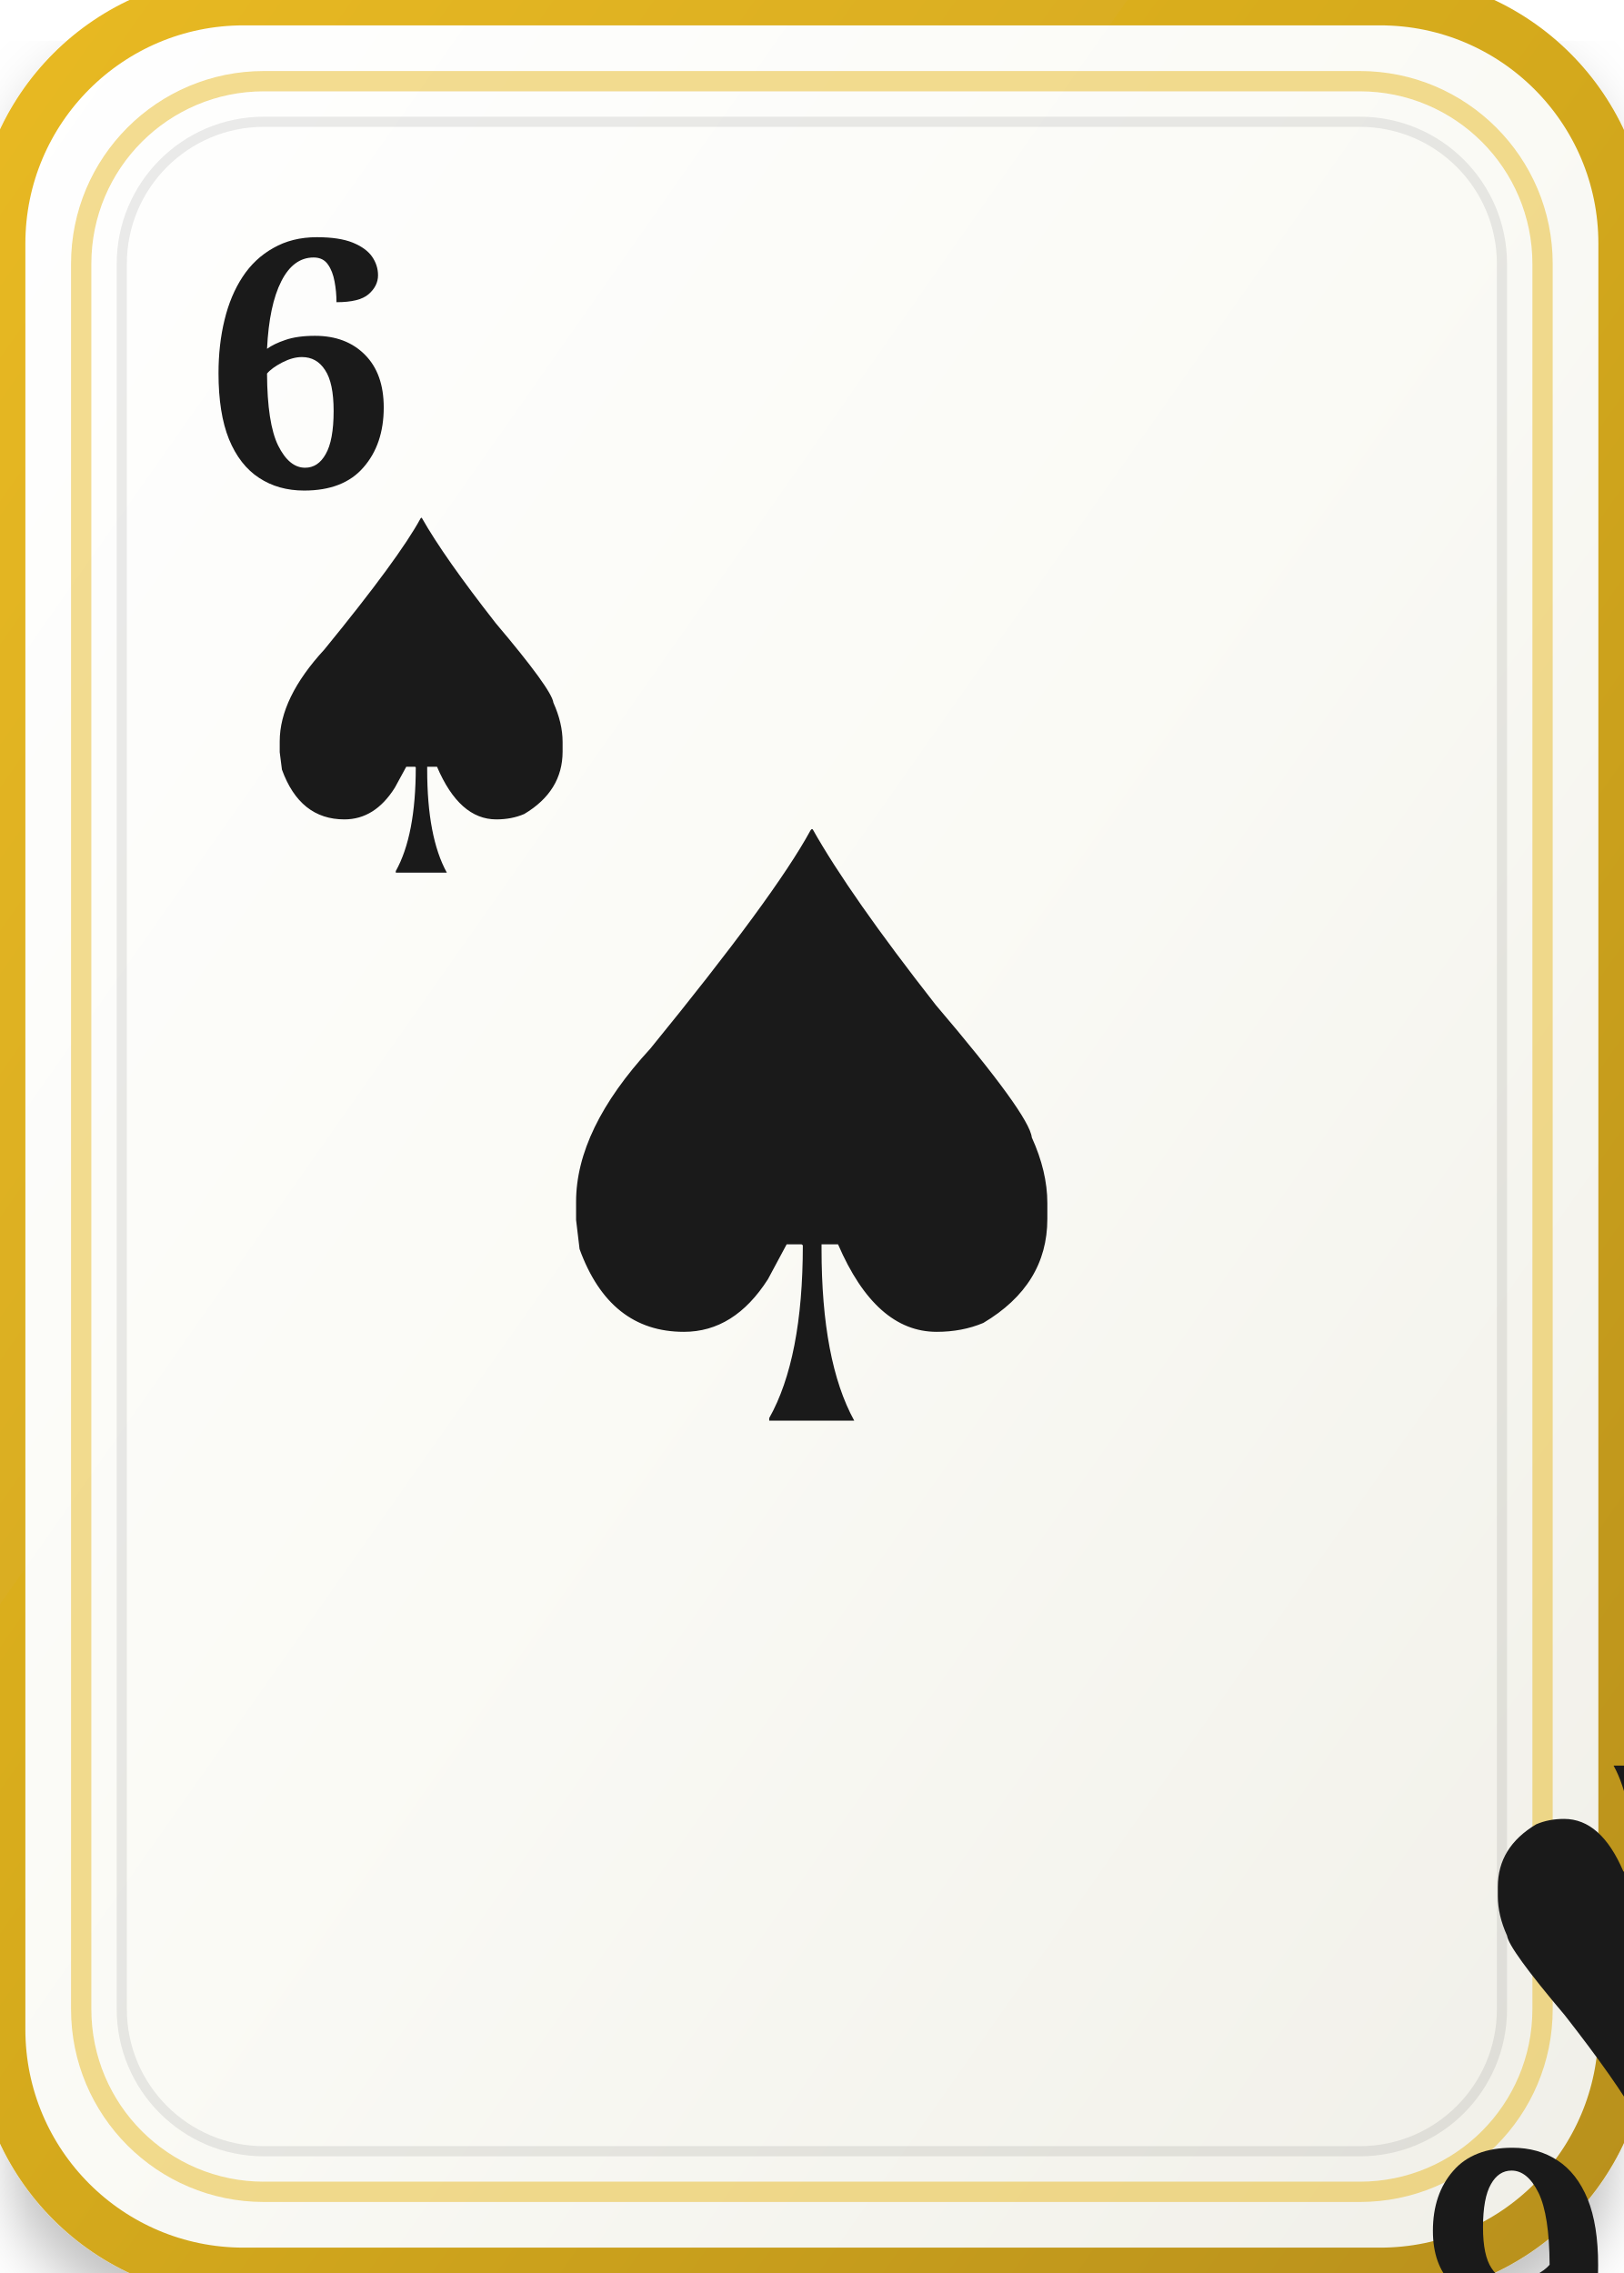
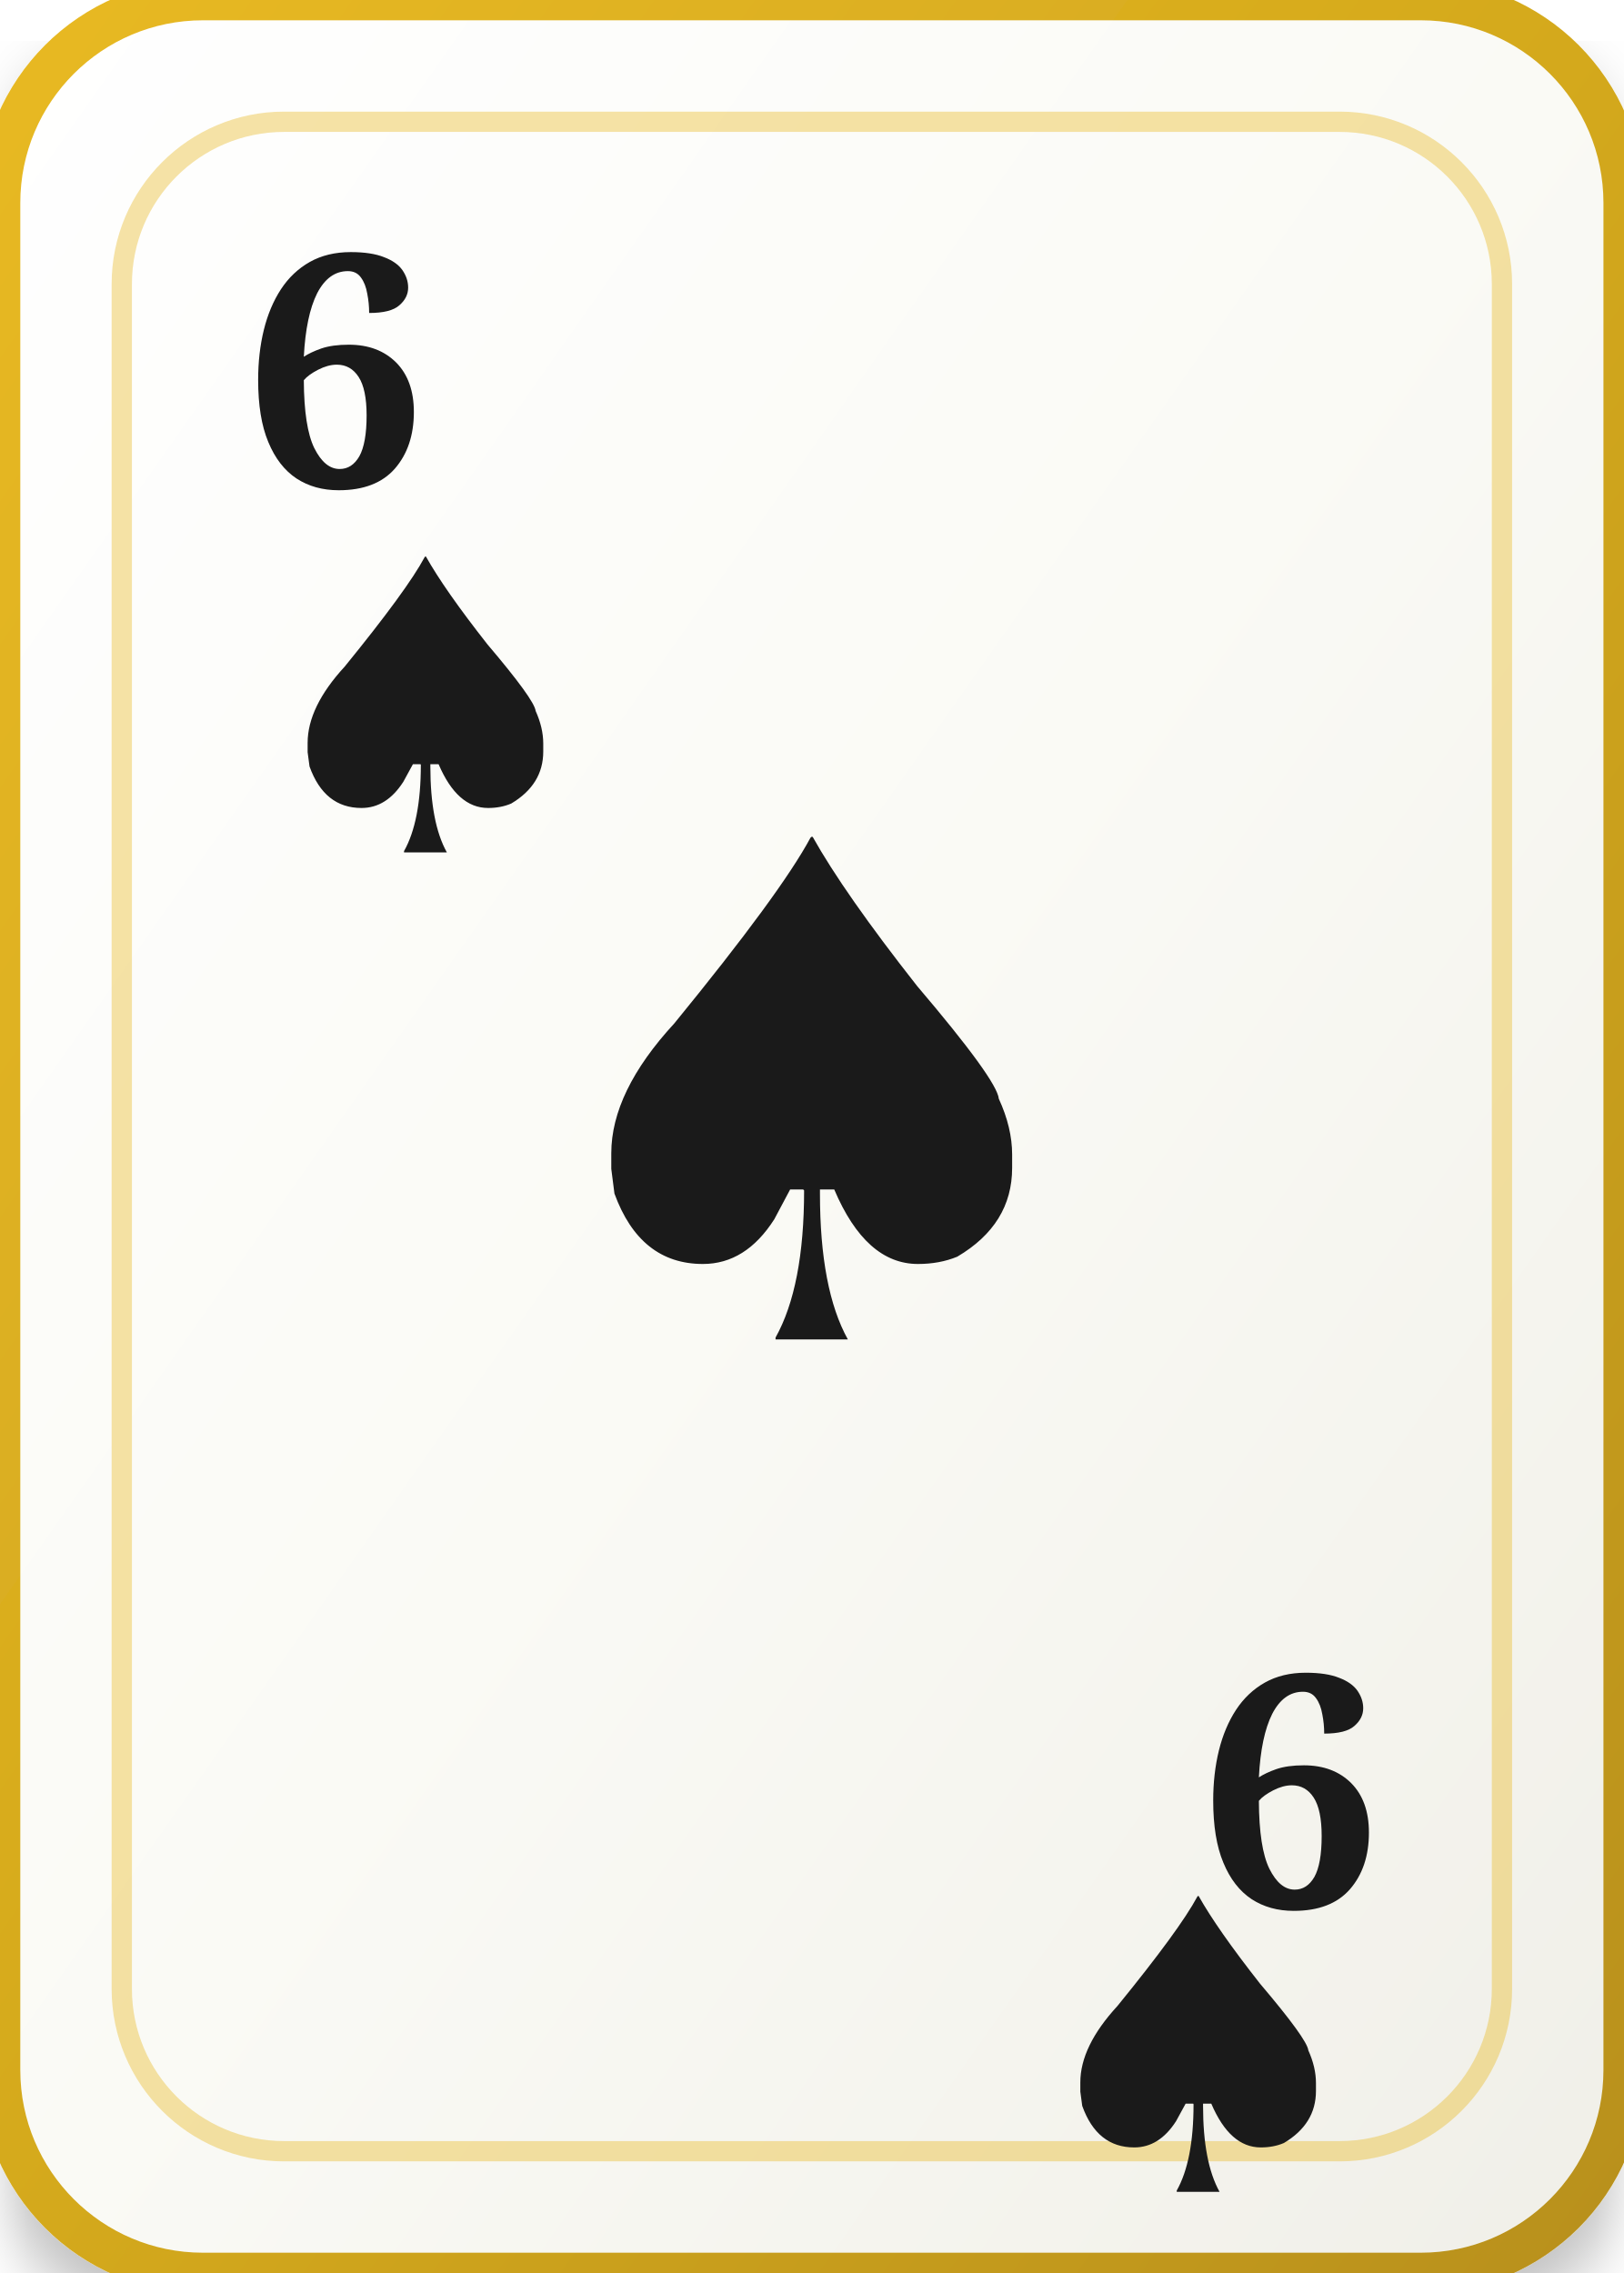
<svg xmlns="http://www.w3.org/2000/svg" viewBox="0 0 80 112" width="80" height="112">
  <defs>
    <linearGradient id="face" x1="0%" y1="0%" x2="100%" y2="100%">
      <stop offset="0%" style="stop-color:#fff" />
      <stop offset="50%" style="stop-color:#fafaf5" />
      <stop offset="100%" style="stop-color:#f0efe8" />
    </linearGradient>
    <linearGradient id="goldEdge" x1="0%" y1="0%" x2="100%" y2="100%">
      <stop offset="0%" style="stop-color:#e8b923" />
      <stop offset="50%" style="stop-color:#d4a91e" />
      <stop offset="100%" style="stop-color:#b8901a" />
    </linearGradient>
    <filter id="shadow" x="-10%" y="-10%" width="120%" height="120%">
      <feDropShadow dx="0" dy="2" stdDeviation="1.5" flood-color="#000" flood-opacity="0.25" />
    </filter>
  </defs>
-   <rect width="80" height="112" rx="12" ry="12" fill="url(#face)" stroke="url(#goldEdge)" stroke-width="2.5" filter="url(#shadow)" />
-   <rect x="4" y="4" width="72" height="104" rx="9" fill="none" stroke="#e8b923" stroke-width="1" opacity="0.5" />
-   <rect x="6" y="6" width="68" height="100" rx="7" fill="none" stroke="rgba(0,0,0,0.08)" stroke-width="0.5" />
-   <text x="10" y="24" font-family="Georgia, serif" font-size="17" font-weight="bold" fill="#1a1a1a">6</text>
-   <text x="10" y="43" font-family="Georgia, serif" font-size="24" fill="#1a1a1a">♠</text>
-   <text x="40" y="70" font-family="Georgia, serif" font-size="40" fill="#1a1a1a" text-anchor="middle" font-weight="bold">♠</text>
-   <text x="70" y="106" font-family="Georgia, serif" font-size="17" font-weight="bold" fill="#1a1a1a" text-anchor="end" transform="rotate(180 70 106)">6</text>
-   <text x="70" y="87" font-family="Georgia, serif" font-size="24" fill="#1a1a1a" text-anchor="end" transform="rotate(180 70 87)">♠</text>
+   <rect width="80" height="112" rx="10" ry="10" fill="url(#face)" stroke="url(#goldEdge)" stroke-width="2" filter="url(#shadow)" />
+   <rect x="6" y="6" width="68" height="100" rx="8" fill="none" stroke="#e8b923" stroke-width="1" opacity="0.4" />
+   <text x="12" y="24" font-family="Georgia, serif" font-size="16" font-weight="bold" fill="#1a1a1a">6</text>
+   <text x="12" y="42" font-family="Georgia, serif" font-size="20" fill="#1a1a1a">♠</text>
+   <text x="40" y="66" font-family="Georgia, serif" font-size="34" fill="#1a1a1a" text-anchor="middle" font-weight="bold">♠</text>
+   <text x="68" y="94" font-family="Georgia, serif" font-size="16" font-weight="bold" fill="#1a1a1a" text-anchor="end">6</text>
+   <text x="68" y="108" font-family="Georgia, serif" font-size="20" fill="#1a1a1a" text-anchor="end">♠</text>
</svg>
